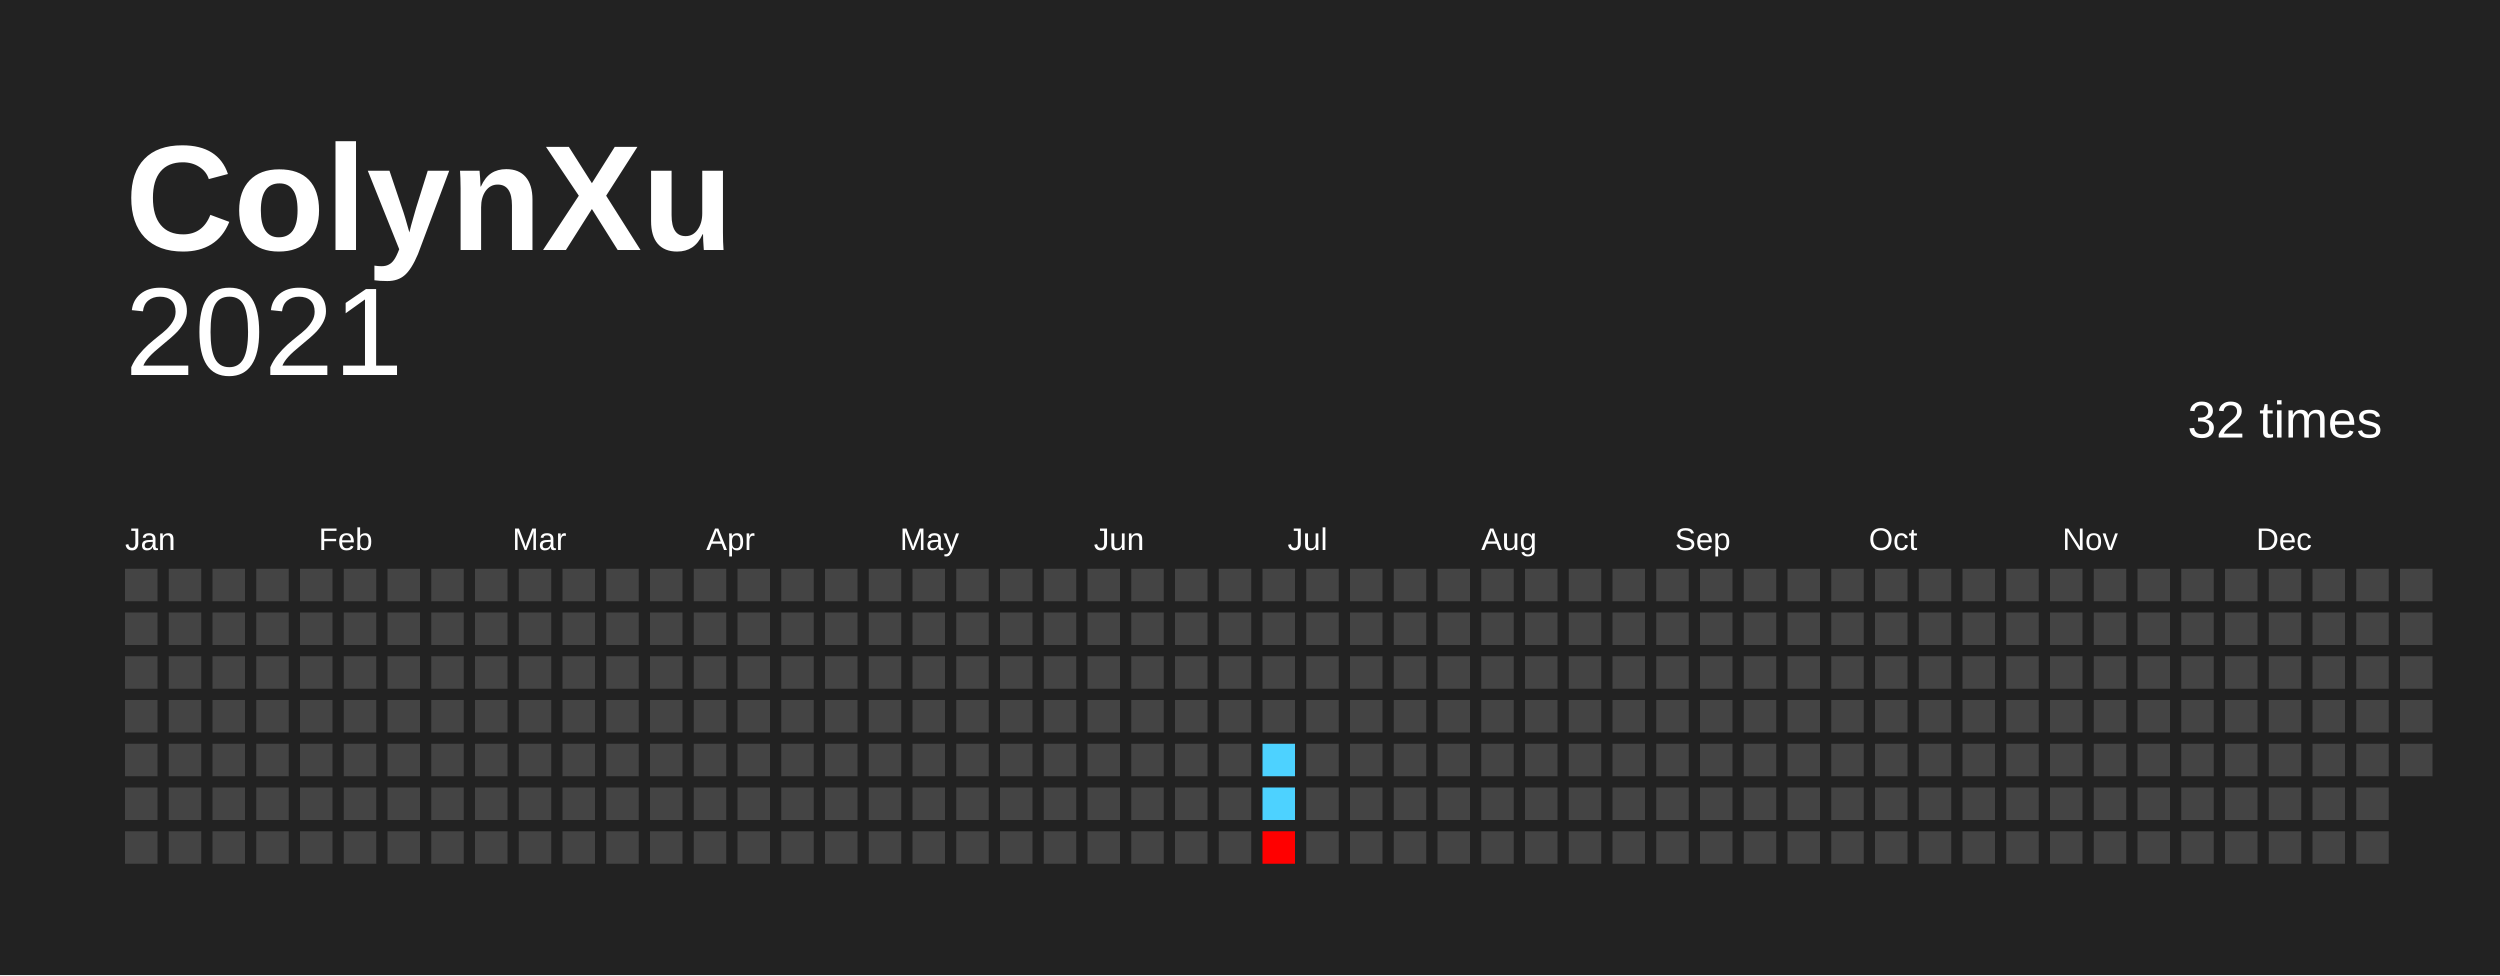
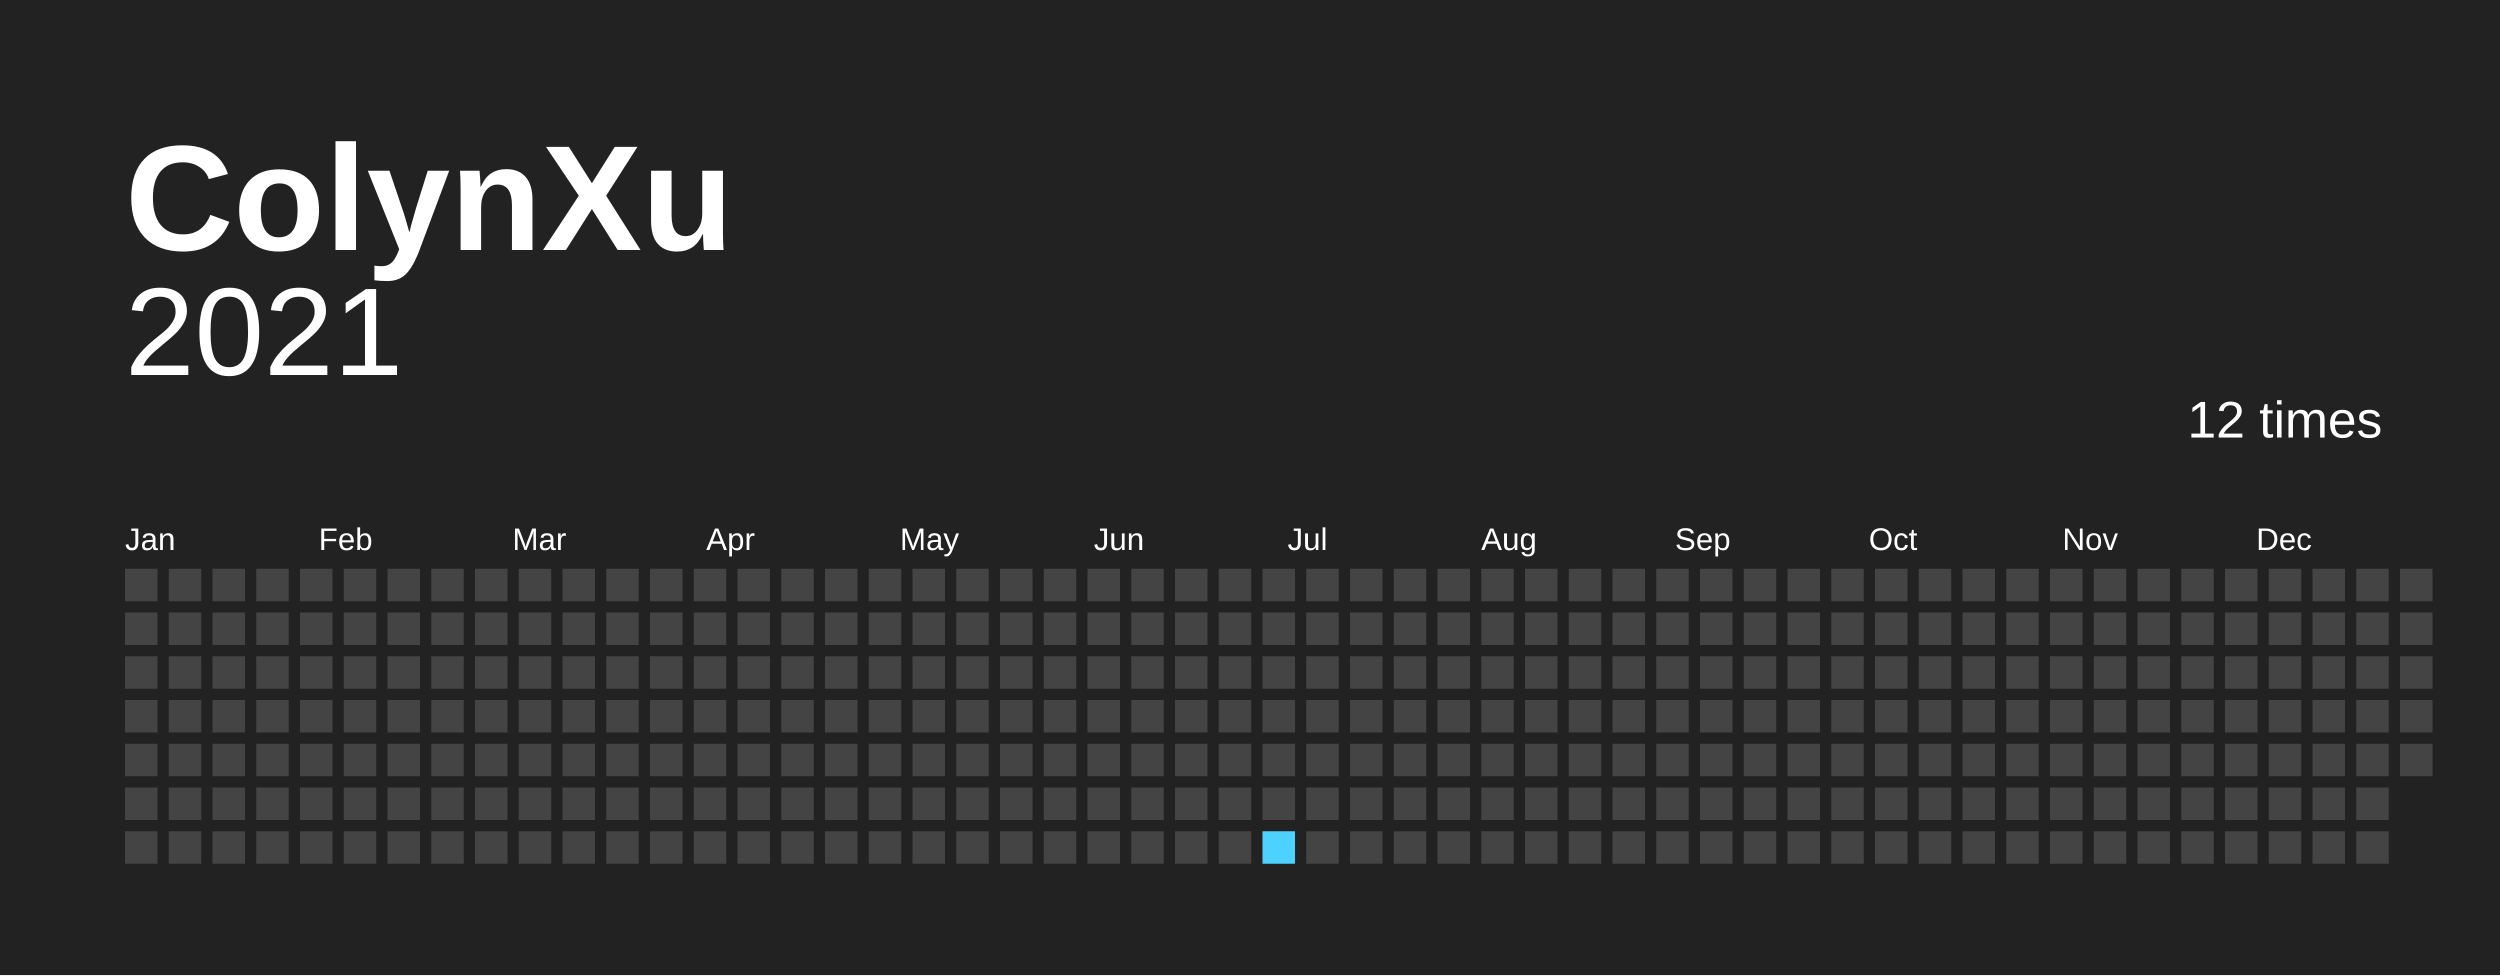
<svg xmlns="http://www.w3.org/2000/svg" baseProfile="full" height="78mm" version="1.1" viewBox="0,0,200,78" width="200mm">
  <defs />
  <rect fill="#222222" height="78" width="200" x="0" y="0" />
  <text fill="#FFFFFF" style="font-size:12px; font-family:Arial; font-weight:bold;" x="10" y="20">ColynXu</text>
  <text alignment-baseline="hanging" fill="#FFFFFF" style="font-size:10.0px; font-family:Arial;" x="10" y="30">2021</text>
-   <text alignment-baseline="hanging" fill="#FFFFFF" style="font-size:4.125px; font-family:Arial;" x="175" y="35">32 times</text>
+   <text alignment-baseline="hanging" fill="#FFFFFF" style="font-size:4.125px; font-family:Arial;" x="175" y="35">12 times</text>
  <text fill="#FFFFFF" style="font-size:2.5px; font-family:Arial" x="10.0" y="44">Jan</text>
  <text fill="#FFFFFF" style="font-size:2.5px; font-family:Arial" x="25.5" y="44">Feb</text>
  <text fill="#FFFFFF" style="font-size:2.5px; font-family:Arial" x="41.0" y="44">Mar</text>
  <text fill="#FFFFFF" style="font-size:2.5px; font-family:Arial" x="56.5" y="44">Apr</text>
  <text fill="#FFFFFF" style="font-size:2.5px; font-family:Arial" x="72.0" y="44">May</text>
  <text fill="#FFFFFF" style="font-size:2.5px; font-family:Arial" x="87.5" y="44">Jun</text>
  <text fill="#FFFFFF" style="font-size:2.5px; font-family:Arial" x="103.0" y="44">Jul</text>
  <text fill="#FFFFFF" style="font-size:2.5px; font-family:Arial" x="118.5" y="44">Aug</text>
  <text fill="#FFFFFF" style="font-size:2.5px; font-family:Arial" x="134.0" y="44">Sep</text>
  <text fill="#FFFFFF" style="font-size:2.5px; font-family:Arial" x="149.5" y="44">Oct</text>
  <text fill="#FFFFFF" style="font-size:2.5px; font-family:Arial" x="165.0" y="44">Nov</text>
  <text fill="#FFFFFF" style="font-size:2.5px; font-family:Arial" x="180.5" y="44">Dec</text>
  <rect fill="#444444" height="2.6" width="2.6" x="10.0" y="45.5" />
  <rect fill="#444444" height="2.6" width="2.6" x="10.0" y="49.0" />
  <rect fill="#444444" height="2.6" width="2.6" x="10.0" y="52.5" />
  <rect fill="#444444" height="2.6" width="2.6" x="10.0" y="56.0" />
  <rect fill="#444444" height="2.6" width="2.6" x="10.0" y="59.5" />
  <rect fill="#444444" height="2.6" width="2.6" x="10.0" y="63.0" />
  <rect fill="#444444" height="2.6" width="2.6" x="10.0" y="66.5" />
  <rect fill="#444444" height="2.6" width="2.6" x="13.5" y="45.5" />
  <rect fill="#444444" height="2.6" width="2.6" x="13.5" y="49.0" />
  <rect fill="#444444" height="2.6" width="2.6" x="13.5" y="52.5" />
  <rect fill="#444444" height="2.6" width="2.6" x="13.5" y="56.0" />
  <rect fill="#444444" height="2.6" width="2.6" x="13.5" y="59.5" />
  <rect fill="#444444" height="2.6" width="2.6" x="13.5" y="63.0" />
  <rect fill="#444444" height="2.6" width="2.6" x="13.5" y="66.5" />
  <rect fill="#444444" height="2.6" width="2.6" x="17.0" y="45.5" />
  <rect fill="#444444" height="2.6" width="2.6" x="17.0" y="49.0" />
  <rect fill="#444444" height="2.6" width="2.6" x="17.0" y="52.5" />
  <rect fill="#444444" height="2.6" width="2.6" x="17.0" y="56.0" />
  <rect fill="#444444" height="2.6" width="2.6" x="17.0" y="59.5" />
  <rect fill="#444444" height="2.6" width="2.6" x="17.0" y="63.0" />
  <rect fill="#444444" height="2.6" width="2.6" x="17.0" y="66.5" />
  <rect fill="#444444" height="2.6" width="2.6" x="20.5" y="45.5" />
  <rect fill="#444444" height="2.6" width="2.6" x="20.5" y="49.0" />
  <rect fill="#444444" height="2.6" width="2.6" x="20.5" y="52.5" />
  <rect fill="#444444" height="2.6" width="2.6" x="20.5" y="56.0" />
  <rect fill="#444444" height="2.6" width="2.6" x="20.5" y="59.5" />
  <rect fill="#444444" height="2.6" width="2.6" x="20.5" y="63.0" />
  <rect fill="#444444" height="2.6" width="2.6" x="20.5" y="66.5" />
  <rect fill="#444444" height="2.6" width="2.6" x="24.0" y="45.5" />
  <rect fill="#444444" height="2.6" width="2.6" x="24.0" y="49.0" />
  <rect fill="#444444" height="2.6" width="2.6" x="24.0" y="52.5" />
  <rect fill="#444444" height="2.6" width="2.6" x="24.0" y="56.0" />
  <rect fill="#444444" height="2.6" width="2.6" x="24.0" y="59.5" />
  <rect fill="#444444" height="2.6" width="2.6" x="24.0" y="63.0" />
  <rect fill="#444444" height="2.6" width="2.6" x="24.0" y="66.5" />
  <rect fill="#444444" height="2.6" width="2.6" x="27.5" y="45.5" />
  <rect fill="#444444" height="2.6" width="2.6" x="27.5" y="49.0" />
  <rect fill="#444444" height="2.6" width="2.6" x="27.5" y="52.5" />
  <rect fill="#444444" height="2.6" width="2.6" x="27.5" y="56.0" />
  <rect fill="#444444" height="2.6" width="2.6" x="27.5" y="59.5" />
  <rect fill="#444444" height="2.6" width="2.6" x="27.5" y="63.0" />
  <rect fill="#444444" height="2.6" width="2.6" x="27.5" y="66.5" />
  <rect fill="#444444" height="2.6" width="2.6" x="31.0" y="45.5" />
  <rect fill="#444444" height="2.6" width="2.6" x="31.0" y="49.0" />
  <rect fill="#444444" height="2.6" width="2.6" x="31.0" y="52.5" />
  <rect fill="#444444" height="2.6" width="2.6" x="31.0" y="56.0" />
  <rect fill="#444444" height="2.6" width="2.6" x="31.0" y="59.5" />
  <rect fill="#444444" height="2.6" width="2.6" x="31.0" y="63.0" />
  <rect fill="#444444" height="2.6" width="2.6" x="31.0" y="66.5" />
  <rect fill="#444444" height="2.6" width="2.6" x="34.5" y="45.5" />
  <rect fill="#444444" height="2.6" width="2.6" x="34.5" y="49.0" />
  <rect fill="#444444" height="2.6" width="2.6" x="34.5" y="52.5" />
  <rect fill="#444444" height="2.6" width="2.6" x="34.5" y="56.0" />
  <rect fill="#444444" height="2.6" width="2.6" x="34.5" y="59.5" />
  <rect fill="#444444" height="2.6" width="2.6" x="34.5" y="63.0" />
  <rect fill="#444444" height="2.6" width="2.6" x="34.5" y="66.5" />
  <rect fill="#444444" height="2.6" width="2.6" x="38.0" y="45.5" />
  <rect fill="#444444" height="2.6" width="2.6" x="38.0" y="49.0" />
  <rect fill="#444444" height="2.6" width="2.6" x="38.0" y="52.5" />
  <rect fill="#444444" height="2.6" width="2.6" x="38.0" y="56.0" />
  <rect fill="#444444" height="2.6" width="2.6" x="38.0" y="59.5" />
  <rect fill="#444444" height="2.6" width="2.6" x="38.0" y="63.0" />
  <rect fill="#444444" height="2.6" width="2.6" x="38.0" y="66.5" />
  <rect fill="#444444" height="2.6" width="2.6" x="41.5" y="45.5" />
  <rect fill="#444444" height="2.6" width="2.6" x="41.5" y="49.0" />
  <rect fill="#444444" height="2.6" width="2.6" x="41.5" y="52.5" />
  <rect fill="#444444" height="2.6" width="2.6" x="41.5" y="56.0" />
  <rect fill="#444444" height="2.6" width="2.6" x="41.5" y="59.5" />
  <rect fill="#444444" height="2.6" width="2.6" x="41.5" y="63.0" />
  <rect fill="#444444" height="2.6" width="2.6" x="41.5" y="66.5" />
  <rect fill="#444444" height="2.6" width="2.6" x="45.0" y="45.5" />
  <rect fill="#444444" height="2.6" width="2.6" x="45.0" y="49.0" />
  <rect fill="#444444" height="2.6" width="2.6" x="45.0" y="52.5" />
  <rect fill="#444444" height="2.6" width="2.6" x="45.0" y="56.0" />
  <rect fill="#444444" height="2.6" width="2.6" x="45.0" y="59.5" />
  <rect fill="#444444" height="2.6" width="2.6" x="45.0" y="63.0" />
  <rect fill="#444444" height="2.6" width="2.6" x="45.0" y="66.5" />
  <rect fill="#444444" height="2.6" width="2.6" x="48.5" y="45.5" />
  <rect fill="#444444" height="2.6" width="2.6" x="48.5" y="49.0" />
  <rect fill="#444444" height="2.6" width="2.6" x="48.5" y="52.5" />
  <rect fill="#444444" height="2.6" width="2.6" x="48.5" y="56.0" />
  <rect fill="#444444" height="2.6" width="2.6" x="48.5" y="59.5" />
  <rect fill="#444444" height="2.6" width="2.6" x="48.5" y="63.0" />
  <rect fill="#444444" height="2.6" width="2.6" x="48.5" y="66.5" />
  <rect fill="#444444" height="2.6" width="2.6" x="52.0" y="45.5" />
  <rect fill="#444444" height="2.6" width="2.6" x="52.0" y="49.0" />
  <rect fill="#444444" height="2.6" width="2.6" x="52.0" y="52.5" />
  <rect fill="#444444" height="2.6" width="2.6" x="52.0" y="56.0" />
  <rect fill="#444444" height="2.6" width="2.6" x="52.0" y="59.5" />
  <rect fill="#444444" height="2.6" width="2.6" x="52.0" y="63.0" />
  <rect fill="#444444" height="2.6" width="2.6" x="52.0" y="66.5" />
  <rect fill="#444444" height="2.6" width="2.6" x="55.5" y="45.5" />
  <rect fill="#444444" height="2.6" width="2.6" x="55.5" y="49.0" />
  <rect fill="#444444" height="2.6" width="2.6" x="55.5" y="52.5" />
  <rect fill="#444444" height="2.6" width="2.6" x="55.5" y="56.0" />
  <rect fill="#444444" height="2.6" width="2.6" x="55.5" y="59.5" />
  <rect fill="#444444" height="2.6" width="2.6" x="55.5" y="63.0" />
  <rect fill="#444444" height="2.6" width="2.6" x="55.5" y="66.5" />
  <rect fill="#444444" height="2.6" width="2.6" x="59.0" y="45.5" />
  <rect fill="#444444" height="2.6" width="2.6" x="59.0" y="49.0" />
  <rect fill="#444444" height="2.6" width="2.6" x="59.0" y="52.5" />
  <rect fill="#444444" height="2.6" width="2.6" x="59.0" y="56.0" />
  <rect fill="#444444" height="2.6" width="2.6" x="59.0" y="59.5" />
  <rect fill="#444444" height="2.6" width="2.6" x="59.0" y="63.0" />
  <rect fill="#444444" height="2.6" width="2.6" x="59.0" y="66.5" />
  <rect fill="#444444" height="2.6" width="2.6" x="62.5" y="45.5" />
  <rect fill="#444444" height="2.6" width="2.6" x="62.5" y="49.0" />
  <rect fill="#444444" height="2.6" width="2.6" x="62.5" y="52.5" />
  <rect fill="#444444" height="2.6" width="2.6" x="62.5" y="56.0" />
  <rect fill="#444444" height="2.6" width="2.6" x="62.5" y="59.5" />
  <rect fill="#444444" height="2.6" width="2.6" x="62.5" y="63.0" />
  <rect fill="#444444" height="2.6" width="2.6" x="62.5" y="66.5" />
  <rect fill="#444444" height="2.6" width="2.6" x="66.0" y="45.5" />
  <rect fill="#444444" height="2.6" width="2.6" x="66.0" y="49.0" />
  <rect fill="#444444" height="2.6" width="2.6" x="66.0" y="52.5" />
  <rect fill="#444444" height="2.6" width="2.6" x="66.0" y="56.0" />
  <rect fill="#444444" height="2.6" width="2.6" x="66.0" y="59.5" />
  <rect fill="#444444" height="2.6" width="2.6" x="66.0" y="63.0" />
  <rect fill="#444444" height="2.6" width="2.6" x="66.0" y="66.5" />
  <rect fill="#444444" height="2.6" width="2.6" x="69.5" y="45.5" />
  <rect fill="#444444" height="2.6" width="2.6" x="69.5" y="49.0" />
  <rect fill="#444444" height="2.6" width="2.6" x="69.5" y="52.5" />
  <rect fill="#444444" height="2.6" width="2.6" x="69.5" y="56.0" />
  <rect fill="#444444" height="2.6" width="2.6" x="69.5" y="59.5" />
  <rect fill="#444444" height="2.6" width="2.6" x="69.5" y="63.0" />
  <rect fill="#444444" height="2.6" width="2.6" x="69.5" y="66.5" />
  <rect fill="#444444" height="2.6" width="2.6" x="73.0" y="45.5" />
  <rect fill="#444444" height="2.6" width="2.6" x="73.0" y="49.0" />
  <rect fill="#444444" height="2.6" width="2.6" x="73.0" y="52.5" />
  <rect fill="#444444" height="2.6" width="2.6" x="73.0" y="56.0" />
  <rect fill="#444444" height="2.6" width="2.6" x="73.0" y="59.5" />
  <rect fill="#444444" height="2.6" width="2.6" x="73.0" y="63.0" />
  <rect fill="#444444" height="2.6" width="2.6" x="73.0" y="66.5" />
  <rect fill="#444444" height="2.6" width="2.6" x="76.5" y="45.5" />
  <rect fill="#444444" height="2.6" width="2.6" x="76.5" y="49.0" />
  <rect fill="#444444" height="2.6" width="2.6" x="76.5" y="52.5" />
  <rect fill="#444444" height="2.6" width="2.6" x="76.5" y="56.0" />
  <rect fill="#444444" height="2.6" width="2.6" x="76.5" y="59.5" />
  <rect fill="#444444" height="2.6" width="2.6" x="76.5" y="63.0" />
  <rect fill="#444444" height="2.6" width="2.6" x="76.5" y="66.5" />
  <rect fill="#444444" height="2.6" width="2.6" x="80.0" y="45.5" />
  <rect fill="#444444" height="2.6" width="2.6" x="80.0" y="49.0" />
  <rect fill="#444444" height="2.6" width="2.6" x="80.0" y="52.5" />
  <rect fill="#444444" height="2.6" width="2.6" x="80.0" y="56.0" />
  <rect fill="#444444" height="2.6" width="2.6" x="80.0" y="59.5" />
  <rect fill="#444444" height="2.6" width="2.6" x="80.0" y="63.0" />
  <rect fill="#444444" height="2.6" width="2.6" x="80.0" y="66.5" />
  <rect fill="#444444" height="2.6" width="2.6" x="83.5" y="45.5" />
  <rect fill="#444444" height="2.6" width="2.6" x="83.5" y="49.0" />
  <rect fill="#444444" height="2.6" width="2.6" x="83.5" y="52.5" />
  <rect fill="#444444" height="2.6" width="2.6" x="83.5" y="56.0" />
  <rect fill="#444444" height="2.6" width="2.6" x="83.5" y="59.5" />
  <rect fill="#444444" height="2.6" width="2.6" x="83.5" y="63.0" />
  <rect fill="#444444" height="2.6" width="2.6" x="83.5" y="66.5" />
  <rect fill="#444444" height="2.6" width="2.6" x="87.0" y="45.5" />
  <rect fill="#444444" height="2.6" width="2.6" x="87.0" y="49.0" />
  <rect fill="#444444" height="2.6" width="2.6" x="87.0" y="52.5" />
  <rect fill="#444444" height="2.6" width="2.6" x="87.0" y="56.0" />
  <rect fill="#444444" height="2.6" width="2.6" x="87.0" y="59.5" />
  <rect fill="#444444" height="2.6" width="2.6" x="87.0" y="63.0" />
  <rect fill="#444444" height="2.6" width="2.6" x="87.0" y="66.5" />
  <rect fill="#444444" height="2.6" width="2.6" x="90.5" y="45.5" />
  <rect fill="#444444" height="2.6" width="2.6" x="90.5" y="49.0" />
  <rect fill="#444444" height="2.6" width="2.6" x="90.5" y="52.5" />
  <rect fill="#444444" height="2.6" width="2.6" x="90.5" y="56.0" />
  <rect fill="#444444" height="2.6" width="2.6" x="90.5" y="59.5" />
  <rect fill="#444444" height="2.6" width="2.6" x="90.5" y="63.0" />
  <rect fill="#444444" height="2.6" width="2.6" x="90.5" y="66.5" />
  <rect fill="#444444" height="2.6" width="2.6" x="94.0" y="45.5" />
  <rect fill="#444444" height="2.6" width="2.6" x="94.0" y="49.0" />
  <rect fill="#444444" height="2.6" width="2.6" x="94.0" y="52.5" />
  <rect fill="#444444" height="2.6" width="2.6" x="94.0" y="56.0" />
  <rect fill="#444444" height="2.6" width="2.6" x="94.0" y="59.5" />
  <rect fill="#444444" height="2.6" width="2.6" x="94.0" y="63.0" />
  <rect fill="#444444" height="2.6" width="2.6" x="94.0" y="66.5" />
  <rect fill="#444444" height="2.6" width="2.6" x="97.5" y="45.5" />
  <rect fill="#444444" height="2.6" width="2.6" x="97.5" y="49.0" />
  <rect fill="#444444" height="2.6" width="2.6" x="97.5" y="52.5" />
  <rect fill="#444444" height="2.6" width="2.6" x="97.5" y="56.0" />
  <rect fill="#444444" height="2.6" width="2.6" x="97.5" y="59.5" />
  <rect fill="#444444" height="2.6" width="2.6" x="97.5" y="63.0" />
  <rect fill="#444444" height="2.6" width="2.6" x="97.5" y="66.5" />
  <rect fill="#444444" height="2.6" width="2.6" x="101.0" y="45.5" />
  <rect fill="#444444" height="2.6" width="2.6" x="101.0" y="49.0" />
  <rect fill="#444444" height="2.6" width="2.6" x="101.0" y="52.5" />
  <rect fill="#444444" height="2.6" width="2.6" x="101.0" y="56.0" />
-   <rect fill="#4dd2ff" height="2.6" width="2.6" x="101.0" y="59.5" />
-   <rect fill="#4dd2ff" height="2.6" width="2.6" x="101.0" y="63.0" />
-   <rect fill="#ff0000" height="2.6" width="2.6" x="101.0" y="66.5" />
+   <rect fill="#444444" height="2.6" width="2.6" x="101.0" y="59.5" />
+   <rect fill="#444444" height="2.6" width="2.6" x="101.0" y="63.0" />
+   <rect fill="#4DD2FF" height="2.6" width="2.6" x="101.0" y="66.5" />
  <rect fill="#444444" height="2.6" width="2.6" x="104.5" y="45.5" />
  <rect fill="#444444" height="2.6" width="2.6" x="104.5" y="49.0" />
  <rect fill="#444444" height="2.6" width="2.6" x="104.5" y="52.5" />
  <rect fill="#444444" height="2.6" width="2.6" x="104.5" y="56.0" />
  <rect fill="#444444" height="2.6" width="2.6" x="104.5" y="59.5" />
  <rect fill="#444444" height="2.6" width="2.6" x="104.5" y="63.0" />
  <rect fill="#444444" height="2.6" width="2.6" x="104.5" y="66.5" />
  <rect fill="#444444" height="2.6" width="2.6" x="108.0" y="45.5" />
  <rect fill="#444444" height="2.6" width="2.6" x="108.0" y="49.0" />
  <rect fill="#444444" height="2.6" width="2.6" x="108.0" y="52.5" />
  <rect fill="#444444" height="2.6" width="2.6" x="108.0" y="56.0" />
  <rect fill="#444444" height="2.6" width="2.6" x="108.0" y="59.5" />
  <rect fill="#444444" height="2.6" width="2.6" x="108.0" y="63.0" />
  <rect fill="#444444" height="2.6" width="2.6" x="108.0" y="66.5" />
  <rect fill="#444444" height="2.6" width="2.6" x="111.5" y="45.5" />
  <rect fill="#444444" height="2.6" width="2.6" x="111.5" y="49.0" />
  <rect fill="#444444" height="2.6" width="2.6" x="111.5" y="52.5" />
  <rect fill="#444444" height="2.6" width="2.6" x="111.5" y="56.0" />
  <rect fill="#444444" height="2.6" width="2.6" x="111.5" y="59.5" />
  <rect fill="#444444" height="2.6" width="2.6" x="111.5" y="63.0" />
  <rect fill="#444444" height="2.6" width="2.6" x="111.5" y="66.5" />
  <rect fill="#444444" height="2.6" width="2.6" x="115.0" y="45.5" />
  <rect fill="#444444" height="2.6" width="2.6" x="115.0" y="49.0" />
  <rect fill="#444444" height="2.6" width="2.6" x="115.0" y="52.5" />
  <rect fill="#444444" height="2.6" width="2.6" x="115.0" y="56.0" />
  <rect fill="#444444" height="2.6" width="2.6" x="115.0" y="59.5" />
  <rect fill="#444444" height="2.6" width="2.6" x="115.0" y="63.0" />
  <rect fill="#444444" height="2.6" width="2.6" x="115.0" y="66.5" />
  <rect fill="#444444" height="2.6" width="2.6" x="118.5" y="45.5" />
  <rect fill="#444444" height="2.6" width="2.6" x="118.5" y="49.0" />
  <rect fill="#444444" height="2.6" width="2.6" x="118.5" y="52.5" />
  <rect fill="#444444" height="2.6" width="2.6" x="118.5" y="56.0" />
  <rect fill="#444444" height="2.6" width="2.6" x="118.5" y="59.5" />
  <rect fill="#444444" height="2.6" width="2.6" x="118.5" y="63.0" />
  <rect fill="#444444" height="2.6" width="2.6" x="118.5" y="66.5" />
  <rect fill="#444444" height="2.6" width="2.6" x="122.0" y="45.5" />
  <rect fill="#444444" height="2.6" width="2.6" x="122.0" y="49.0" />
  <rect fill="#444444" height="2.6" width="2.6" x="122.0" y="52.5" />
  <rect fill="#444444" height="2.6" width="2.6" x="122.0" y="56.0" />
  <rect fill="#444444" height="2.6" width="2.6" x="122.0" y="59.5" />
  <rect fill="#444444" height="2.6" width="2.6" x="122.0" y="63.0" />
  <rect fill="#444444" height="2.6" width="2.6" x="122.0" y="66.5" />
  <rect fill="#444444" height="2.6" width="2.6" x="125.5" y="45.5" />
  <rect fill="#444444" height="2.6" width="2.6" x="125.5" y="49.0" />
  <rect fill="#444444" height="2.6" width="2.6" x="125.5" y="52.5" />
  <rect fill="#444444" height="2.6" width="2.6" x="125.5" y="56.0" />
  <rect fill="#444444" height="2.6" width="2.6" x="125.5" y="59.5" />
  <rect fill="#444444" height="2.6" width="2.6" x="125.5" y="63.0" />
  <rect fill="#444444" height="2.6" width="2.6" x="125.5" y="66.5" />
  <rect fill="#444444" height="2.6" width="2.6" x="129.0" y="45.5" />
  <rect fill="#444444" height="2.6" width="2.6" x="129.0" y="49.0" />
  <rect fill="#444444" height="2.6" width="2.6" x="129.0" y="52.5" />
  <rect fill="#444444" height="2.6" width="2.6" x="129.0" y="56.0" />
  <rect fill="#444444" height="2.6" width="2.6" x="129.0" y="59.5" />
  <rect fill="#444444" height="2.6" width="2.6" x="129.0" y="63.0" />
  <rect fill="#444444" height="2.6" width="2.6" x="129.0" y="66.5" />
  <rect fill="#444444" height="2.6" width="2.6" x="132.5" y="45.5" />
  <rect fill="#444444" height="2.6" width="2.6" x="132.5" y="49.0" />
  <rect fill="#444444" height="2.6" width="2.6" x="132.5" y="52.5" />
  <rect fill="#444444" height="2.6" width="2.6" x="132.5" y="56.0" />
  <rect fill="#444444" height="2.6" width="2.6" x="132.5" y="59.5" />
  <rect fill="#444444" height="2.6" width="2.6" x="132.5" y="63.0" />
  <rect fill="#444444" height="2.6" width="2.6" x="132.5" y="66.5" />
  <rect fill="#444444" height="2.6" width="2.6" x="136.0" y="45.5" />
  <rect fill="#444444" height="2.6" width="2.6" x="136.0" y="49.0" />
  <rect fill="#444444" height="2.6" width="2.6" x="136.0" y="52.5" />
  <rect fill="#444444" height="2.6" width="2.6" x="136.0" y="56.0" />
  <rect fill="#444444" height="2.6" width="2.6" x="136.0" y="59.5" />
  <rect fill="#444444" height="2.6" width="2.6" x="136.0" y="63.0" />
  <rect fill="#444444" height="2.6" width="2.6" x="136.0" y="66.5" />
  <rect fill="#444444" height="2.6" width="2.6" x="139.5" y="45.5" />
  <rect fill="#444444" height="2.6" width="2.6" x="139.5" y="49.0" />
  <rect fill="#444444" height="2.6" width="2.6" x="139.5" y="52.5" />
  <rect fill="#444444" height="2.6" width="2.6" x="139.5" y="56.0" />
  <rect fill="#444444" height="2.6" width="2.6" x="139.5" y="59.5" />
  <rect fill="#444444" height="2.6" width="2.6" x="139.5" y="63.0" />
  <rect fill="#444444" height="2.6" width="2.6" x="139.5" y="66.5" />
  <rect fill="#444444" height="2.6" width="2.6" x="143.0" y="45.5" />
  <rect fill="#444444" height="2.6" width="2.6" x="143.0" y="49.0" />
  <rect fill="#444444" height="2.6" width="2.6" x="143.0" y="52.5" />
  <rect fill="#444444" height="2.6" width="2.6" x="143.0" y="56.0" />
  <rect fill="#444444" height="2.6" width="2.6" x="143.0" y="59.5" />
  <rect fill="#444444" height="2.6" width="2.6" x="143.0" y="63.0" />
  <rect fill="#444444" height="2.6" width="2.6" x="143.0" y="66.5" />
  <rect fill="#444444" height="2.6" width="2.6" x="146.5" y="45.5" />
  <rect fill="#444444" height="2.6" width="2.6" x="146.5" y="49.0" />
  <rect fill="#444444" height="2.6" width="2.6" x="146.5" y="52.5" />
  <rect fill="#444444" height="2.6" width="2.6" x="146.5" y="56.0" />
  <rect fill="#444444" height="2.6" width="2.6" x="146.5" y="59.5" />
  <rect fill="#444444" height="2.6" width="2.6" x="146.5" y="63.0" />
  <rect fill="#444444" height="2.6" width="2.6" x="146.5" y="66.5" />
  <rect fill="#444444" height="2.6" width="2.6" x="150.0" y="45.5" />
  <rect fill="#444444" height="2.6" width="2.6" x="150.0" y="49.0" />
  <rect fill="#444444" height="2.6" width="2.6" x="150.0" y="52.5" />
  <rect fill="#444444" height="2.6" width="2.6" x="150.0" y="56.0" />
  <rect fill="#444444" height="2.6" width="2.6" x="150.0" y="59.5" />
  <rect fill="#444444" height="2.6" width="2.6" x="150.0" y="63.0" />
  <rect fill="#444444" height="2.6" width="2.6" x="150.0" y="66.5" />
  <rect fill="#444444" height="2.6" width="2.6" x="153.5" y="45.5" />
  <rect fill="#444444" height="2.6" width="2.6" x="153.5" y="49.0" />
  <rect fill="#444444" height="2.6" width="2.6" x="153.5" y="52.5" />
  <rect fill="#444444" height="2.6" width="2.6" x="153.5" y="56.0" />
  <rect fill="#444444" height="2.6" width="2.6" x="153.5" y="59.5" />
  <rect fill="#444444" height="2.6" width="2.6" x="153.5" y="63.0" />
  <rect fill="#444444" height="2.6" width="2.6" x="153.5" y="66.5" />
  <rect fill="#444444" height="2.6" width="2.6" x="157.0" y="45.5" />
  <rect fill="#444444" height="2.6" width="2.6" x="157.0" y="49.0" />
  <rect fill="#444444" height="2.6" width="2.6" x="157.0" y="52.5" />
  <rect fill="#444444" height="2.6" width="2.6" x="157.0" y="56.0" />
  <rect fill="#444444" height="2.6" width="2.6" x="157.0" y="59.5" />
  <rect fill="#444444" height="2.6" width="2.6" x="157.0" y="63.0" />
  <rect fill="#444444" height="2.6" width="2.6" x="157.0" y="66.5" />
  <rect fill="#444444" height="2.6" width="2.6" x="160.5" y="45.5" />
  <rect fill="#444444" height="2.6" width="2.6" x="160.5" y="49.0" />
  <rect fill="#444444" height="2.6" width="2.6" x="160.5" y="52.5" />
  <rect fill="#444444" height="2.6" width="2.6" x="160.5" y="56.0" />
  <rect fill="#444444" height="2.6" width="2.6" x="160.5" y="59.5" />
  <rect fill="#444444" height="2.6" width="2.6" x="160.5" y="63.0" />
  <rect fill="#444444" height="2.6" width="2.6" x="160.5" y="66.5" />
  <rect fill="#444444" height="2.6" width="2.6" x="164.0" y="45.5" />
  <rect fill="#444444" height="2.6" width="2.6" x="164.0" y="49.0" />
  <rect fill="#444444" height="2.6" width="2.6" x="164.0" y="52.5" />
  <rect fill="#444444" height="2.6" width="2.6" x="164.0" y="56.0" />
  <rect fill="#444444" height="2.6" width="2.6" x="164.0" y="59.5" />
  <rect fill="#444444" height="2.6" width="2.6" x="164.0" y="63.0" />
  <rect fill="#444444" height="2.6" width="2.6" x="164.0" y="66.5" />
  <rect fill="#444444" height="2.6" width="2.6" x="167.5" y="45.5" />
  <rect fill="#444444" height="2.6" width="2.6" x="167.5" y="49.0" />
  <rect fill="#444444" height="2.6" width="2.6" x="167.5" y="52.5" />
  <rect fill="#444444" height="2.6" width="2.6" x="167.5" y="56.0" />
  <rect fill="#444444" height="2.6" width="2.6" x="167.5" y="59.5" />
  <rect fill="#444444" height="2.6" width="2.6" x="167.5" y="63.0" />
  <rect fill="#444444" height="2.6" width="2.6" x="167.5" y="66.5" />
  <rect fill="#444444" height="2.6" width="2.6" x="171.0" y="45.5" />
  <rect fill="#444444" height="2.6" width="2.6" x="171.0" y="49.0" />
  <rect fill="#444444" height="2.6" width="2.6" x="171.0" y="52.5" />
  <rect fill="#444444" height="2.6" width="2.6" x="171.0" y="56.0" />
  <rect fill="#444444" height="2.6" width="2.6" x="171.0" y="59.5" />
  <rect fill="#444444" height="2.6" width="2.6" x="171.0" y="63.0" />
  <rect fill="#444444" height="2.6" width="2.6" x="171.0" y="66.5" />
  <rect fill="#444444" height="2.6" width="2.6" x="174.5" y="45.5" />
  <rect fill="#444444" height="2.6" width="2.6" x="174.5" y="49.0" />
  <rect fill="#444444" height="2.6" width="2.6" x="174.5" y="52.5" />
  <rect fill="#444444" height="2.6" width="2.6" x="174.5" y="56.0" />
  <rect fill="#444444" height="2.6" width="2.6" x="174.5" y="59.5" />
  <rect fill="#444444" height="2.6" width="2.6" x="174.5" y="63.0" />
  <rect fill="#444444" height="2.6" width="2.6" x="174.5" y="66.5" />
  <rect fill="#444444" height="2.6" width="2.6" x="178.0" y="45.5" />
  <rect fill="#444444" height="2.6" width="2.6" x="178.0" y="49.0" />
  <rect fill="#444444" height="2.6" width="2.6" x="178.0" y="52.5" />
  <rect fill="#444444" height="2.6" width="2.6" x="178.0" y="56.0" />
  <rect fill="#444444" height="2.6" width="2.6" x="178.0" y="59.5" />
  <rect fill="#444444" height="2.6" width="2.6" x="178.0" y="63.0" />
  <rect fill="#444444" height="2.6" width="2.6" x="178.0" y="66.5" />
  <rect fill="#444444" height="2.6" width="2.6" x="181.5" y="45.5" />
  <rect fill="#444444" height="2.6" width="2.6" x="181.5" y="49.0" />
  <rect fill="#444444" height="2.6" width="2.6" x="181.5" y="52.5" />
  <rect fill="#444444" height="2.6" width="2.6" x="181.5" y="56.0" />
  <rect fill="#444444" height="2.6" width="2.6" x="181.5" y="59.5" />
  <rect fill="#444444" height="2.6" width="2.6" x="181.5" y="63.0" />
  <rect fill="#444444" height="2.6" width="2.6" x="181.5" y="66.5" />
  <rect fill="#444444" height="2.6" width="2.6" x="185.0" y="45.5" />
  <rect fill="#444444" height="2.6" width="2.6" x="185.0" y="49.0" />
  <rect fill="#444444" height="2.6" width="2.6" x="185.0" y="52.5" />
  <rect fill="#444444" height="2.6" width="2.6" x="185.0" y="56.0" />
  <rect fill="#444444" height="2.6" width="2.6" x="185.0" y="59.5" />
  <rect fill="#444444" height="2.6" width="2.6" x="185.0" y="63.0" />
  <rect fill="#444444" height="2.6" width="2.6" x="185.0" y="66.5" />
  <rect fill="#444444" height="2.6" width="2.6" x="188.5" y="45.5" />
  <rect fill="#444444" height="2.6" width="2.6" x="188.5" y="49.0" />
  <rect fill="#444444" height="2.6" width="2.6" x="188.5" y="52.5" />
  <rect fill="#444444" height="2.6" width="2.6" x="188.5" y="56.0" />
  <rect fill="#444444" height="2.6" width="2.6" x="188.5" y="59.5" />
  <rect fill="#444444" height="2.6" width="2.6" x="188.5" y="63.0" />
  <rect fill="#444444" height="2.6" width="2.6" x="188.5" y="66.5" />
  <rect fill="#444444" height="2.6" width="2.6" x="192.0" y="45.5" />
  <rect fill="#444444" height="2.6" width="2.6" x="192.0" y="49.0" />
  <rect fill="#444444" height="2.6" width="2.6" x="192.0" y="52.5" />
  <rect fill="#444444" height="2.6" width="2.6" x="192.0" y="56.0" />
  <rect fill="#444444" height="2.6" width="2.6" x="192.0" y="59.5" />
</svg>
